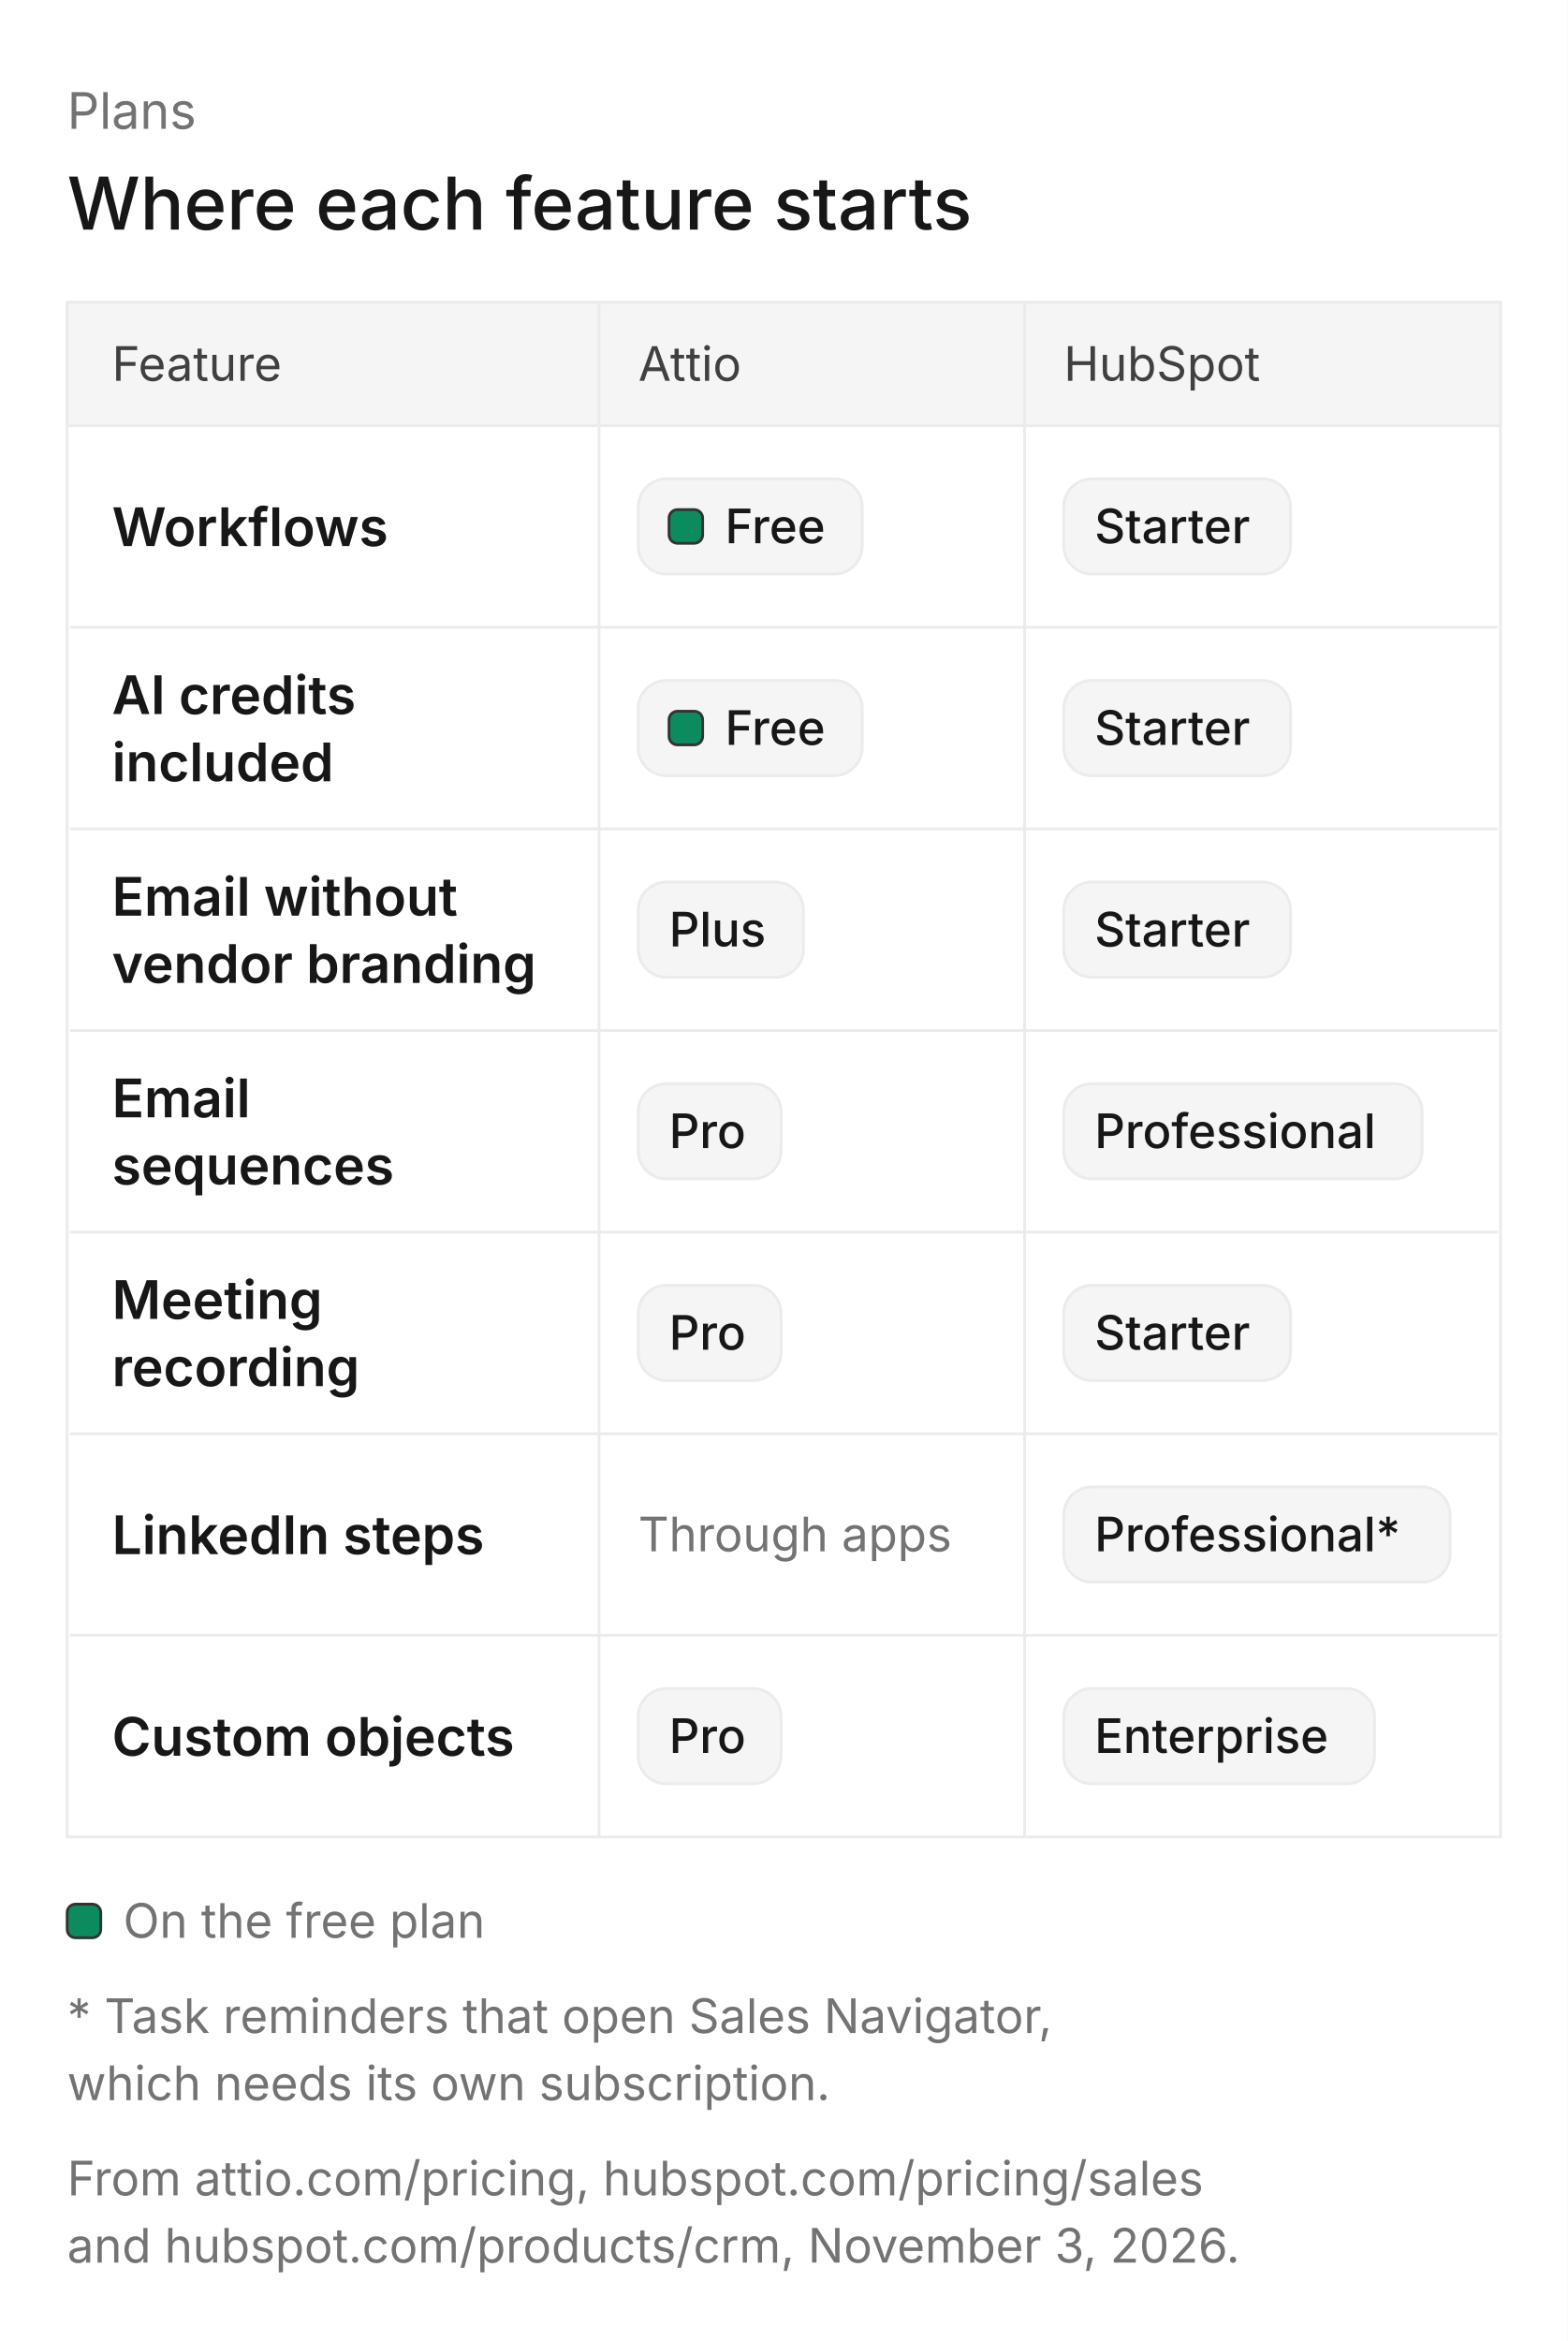
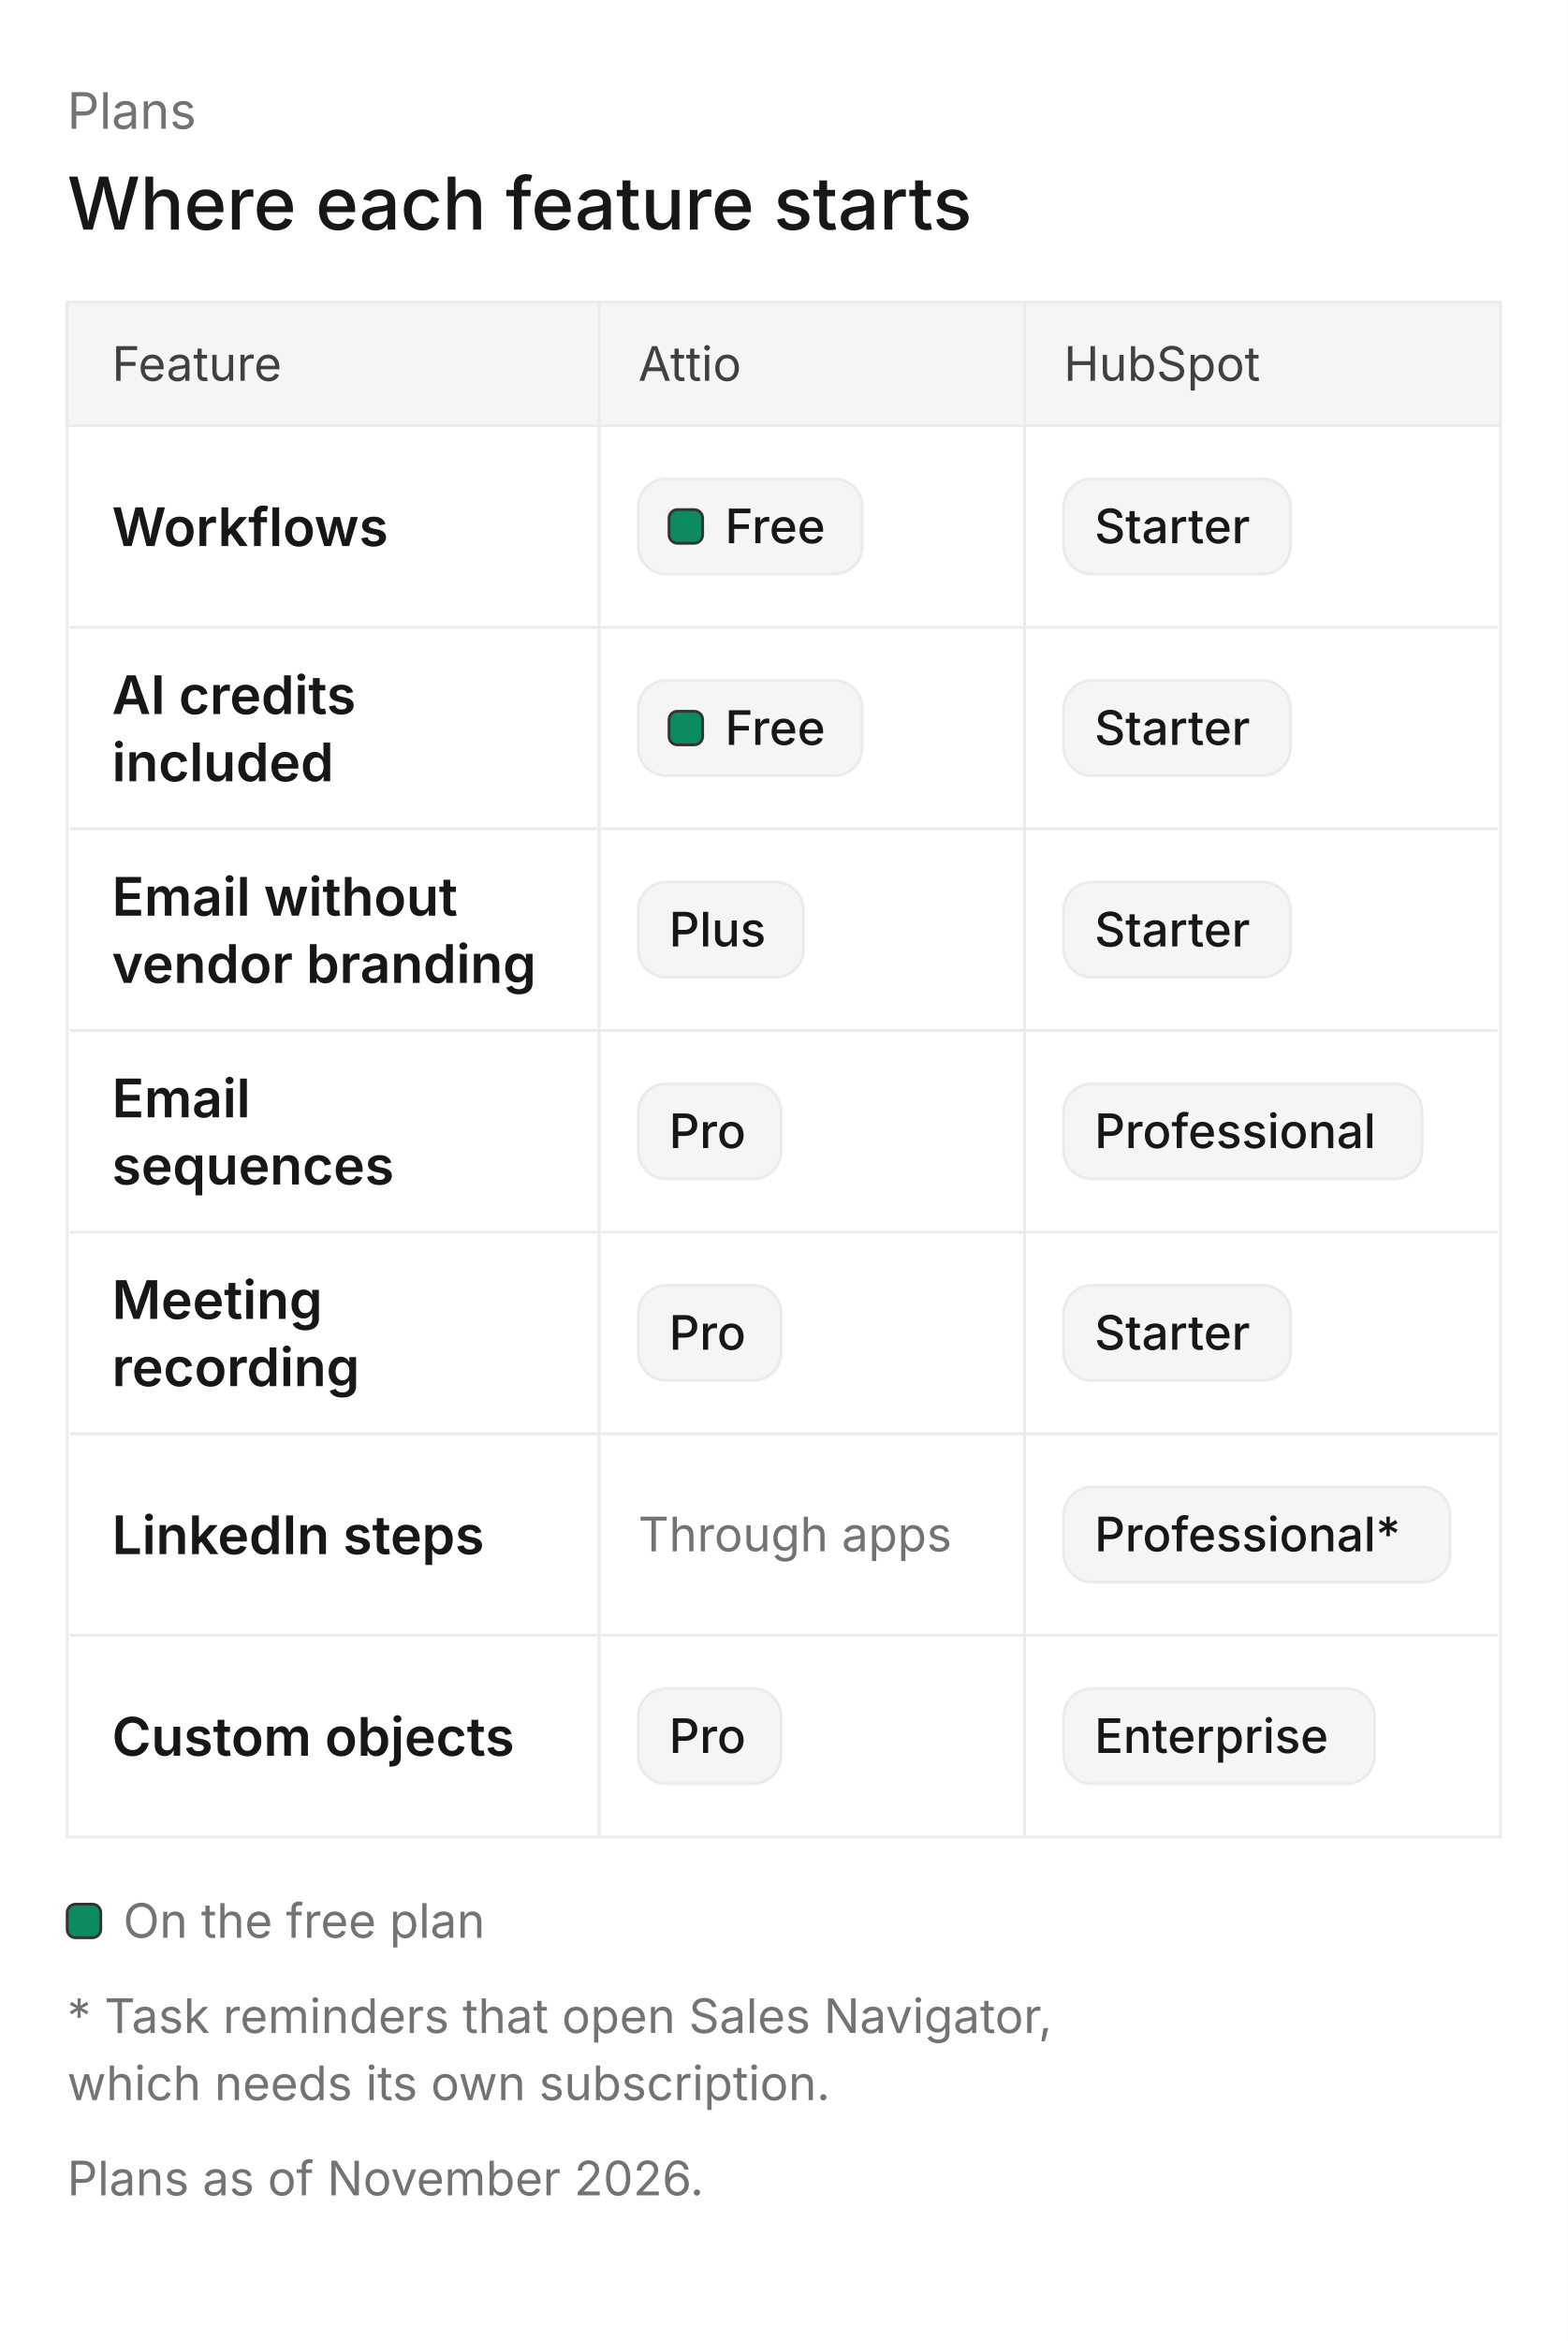
<svg xmlns="http://www.w3.org/2000/svg" viewBox="0 0 560 836" width="560" height="836" role="img" aria-labelledby="t d" font-family="Inter, system-ui, sans-serif">
  <rect width="560" height="836" fill="#ffffff" />
  <text x="24" y="46" font-family="Inter, system-ui, sans-serif" font-size="18" fill="#737373">Plans</text>
  <text x="24" y="82" font-size="26" font-weight="500" fill="#171717">Where each feature starts</text>
  <rect x="24" y="108" width="512" height="548" fill="#ffffff" stroke="#ebebeb" />
  <rect x="24" y="108" width="512" height="44" fill="#f5f5f5" stroke="#ebebeb" />
  <text x="40" y="136" font-family="Inter, system-ui, sans-serif" font-size="17" fill="#404040">Feature</text>
  <text x="228" y="136" font-family="Inter, system-ui, sans-serif" font-size="17" fill="#404040">Attio</text>
  <text x="380" y="136" font-family="Inter, system-ui, sans-serif" font-size="17" fill="#404040">HubSpot</text>
  <line x1="214" x2="214" y1="108" y2="656" stroke="#ebebeb" />
  <line x1="366" x2="366" y1="108" y2="656" stroke="#ebebeb" />
  <text x="40" y="195" font-size="19" font-weight="600" fill="#171717">Workflows</text>
  <rect x="228" y="171" width="80" height="34" fill="#f5f5f5" stroke="#ebebeb" rx="10" />
  <rect x="239" y="182" width="12" height="12" fill="#0c8c5e" stroke="#333333" rx="3" />
  <text x="259" y="194" font-size="17" font-weight="500" fill="#171717">Free</text>
  <rect x="380" y="171" width="81" height="34" fill="#f5f5f5" stroke="#ebebeb" rx="10" />
  <text x="391" y="194" font-size="17" font-weight="500" fill="#171717">Starter</text>
  <line x1="25" x2="535" y1="224" y2="224" stroke="#ebebeb" />
  <text x="40" y="255" font-size="19" font-weight="600" fill="#171717">AI credits</text>
  <text x="40" y="279" font-size="19" font-weight="600" fill="#171717">included</text>
  <rect x="228" y="243" width="80" height="34" fill="#f5f5f5" stroke="#ebebeb" rx="10" />
  <rect x="239" y="254" width="12" height="12" fill="#0c8c5e" stroke="#333333" rx="3" />
  <text x="259" y="266" font-size="17" font-weight="500" fill="#171717">Free</text>
  <rect x="380" y="243" width="81" height="34" fill="#f5f5f5" stroke="#ebebeb" rx="10" />
  <text x="391" y="266" font-size="17" font-weight="500" fill="#171717">Starter</text>
  <line x1="25" x2="535" y1="296" y2="296" stroke="#ebebeb" />
  <text x="40" y="327" font-size="19" font-weight="600" fill="#171717">Email without</text>
  <text x="40" y="351" font-size="19" font-weight="600" fill="#171717">vendor branding</text>
  <rect x="228" y="315" width="59" height="34" fill="#f5f5f5" stroke="#ebebeb" rx="10" />
  <text x="239" y="338" font-size="17" font-weight="500" fill="#171717">Plus</text>
  <rect x="380" y="315" width="81" height="34" fill="#f5f5f5" stroke="#ebebeb" rx="10" />
  <text x="391" y="338" font-size="17" font-weight="500" fill="#171717">Starter</text>
  <line x1="25" x2="535" y1="368" y2="368" stroke="#ebebeb" />
  <text x="40" y="399" font-size="19" font-weight="600" fill="#171717">Email</text>
  <text x="40" y="423" font-size="19" font-weight="600" fill="#171717">sequences</text>
  <rect x="228" y="387" width="51" height="34" fill="#f5f5f5" stroke="#ebebeb" rx="10" />
  <text x="239" y="410" font-size="17" font-weight="500" fill="#171717">Pro</text>
  <rect x="380" y="387" width="128" height="34" fill="#f5f5f5" stroke="#ebebeb" rx="10" />
  <text x="391" y="410" font-size="17" font-weight="500" fill="#171717">Professional</text>
  <line x1="25" x2="535" y1="440" y2="440" stroke="#ebebeb" />
  <text x="40" y="471" font-size="19" font-weight="600" fill="#171717">Meeting</text>
  <text x="40" y="495" font-size="19" font-weight="600" fill="#171717">recording</text>
  <rect x="228" y="459" width="51" height="34" fill="#f5f5f5" stroke="#ebebeb" rx="10" />
  <text x="239" y="482" font-size="17" font-weight="500" fill="#171717">Pro</text>
  <rect x="380" y="459" width="81" height="34" fill="#f5f5f5" stroke="#ebebeb" rx="10" />
  <text x="391" y="482" font-size="17" font-weight="500" fill="#171717">Starter</text>
  <line x1="25" x2="535" y1="512" y2="512" stroke="#ebebeb" />
  <text x="40" y="555" font-size="19" font-weight="600" fill="#171717">LinkedIn steps</text>
  <text x="228" y="554" font-size="17" fill="#737373">Through apps</text>
  <rect x="380" y="531" width="138" height="34" fill="#f5f5f5" stroke="#ebebeb" rx="10" />
  <text x="391" y="554" font-size="17" font-weight="500" fill="#171717">Professional*</text>
  <line x1="25" x2="535" y1="584" y2="584" stroke="#ebebeb" />
  <text x="40" y="627" font-size="19" font-weight="600" fill="#171717">Custom objects</text>
  <rect x="228" y="603" width="51" height="34" fill="#f5f5f5" stroke="#ebebeb" rx="10" />
  <text x="239" y="626" font-size="17" font-weight="500" fill="#171717">Pro</text>
  <rect x="380" y="603" width="111" height="34" fill="#f5f5f5" stroke="#ebebeb" rx="10" />
  <text x="391" y="626" font-size="17" font-weight="500" fill="#171717">Enterprise</text>
  <rect x="24" y="680" width="12" height="12" fill="#0c8c5e" stroke="#333333" rx="3" />
  <text x="44" y="692" font-size="17" fill="#737373">On the free plan</text>
  <text x="24" y="726" font-size="17" fill="#737373">* Task reminders that open Sales Navigator,</text>
  <text x="24" y="750" font-size="17" fill="#737373">which needs its own subscription.</text>
-   <text x="24" y="784" font-size="17" fill="#737373">From attio.com/pricing, hubspot.com/pricing/sales</text>
-   <text x="24" y="808" font-size="17" fill="#737373">and hubspot.com/products/crm, November 3, 2026.</text>
+   <text x="24" y="784" font-size="17" fill="#737373">Plans as of November 2026.</text>
+   <text x="24" y="808" font-size="17" fill="#737373" />
</svg>
